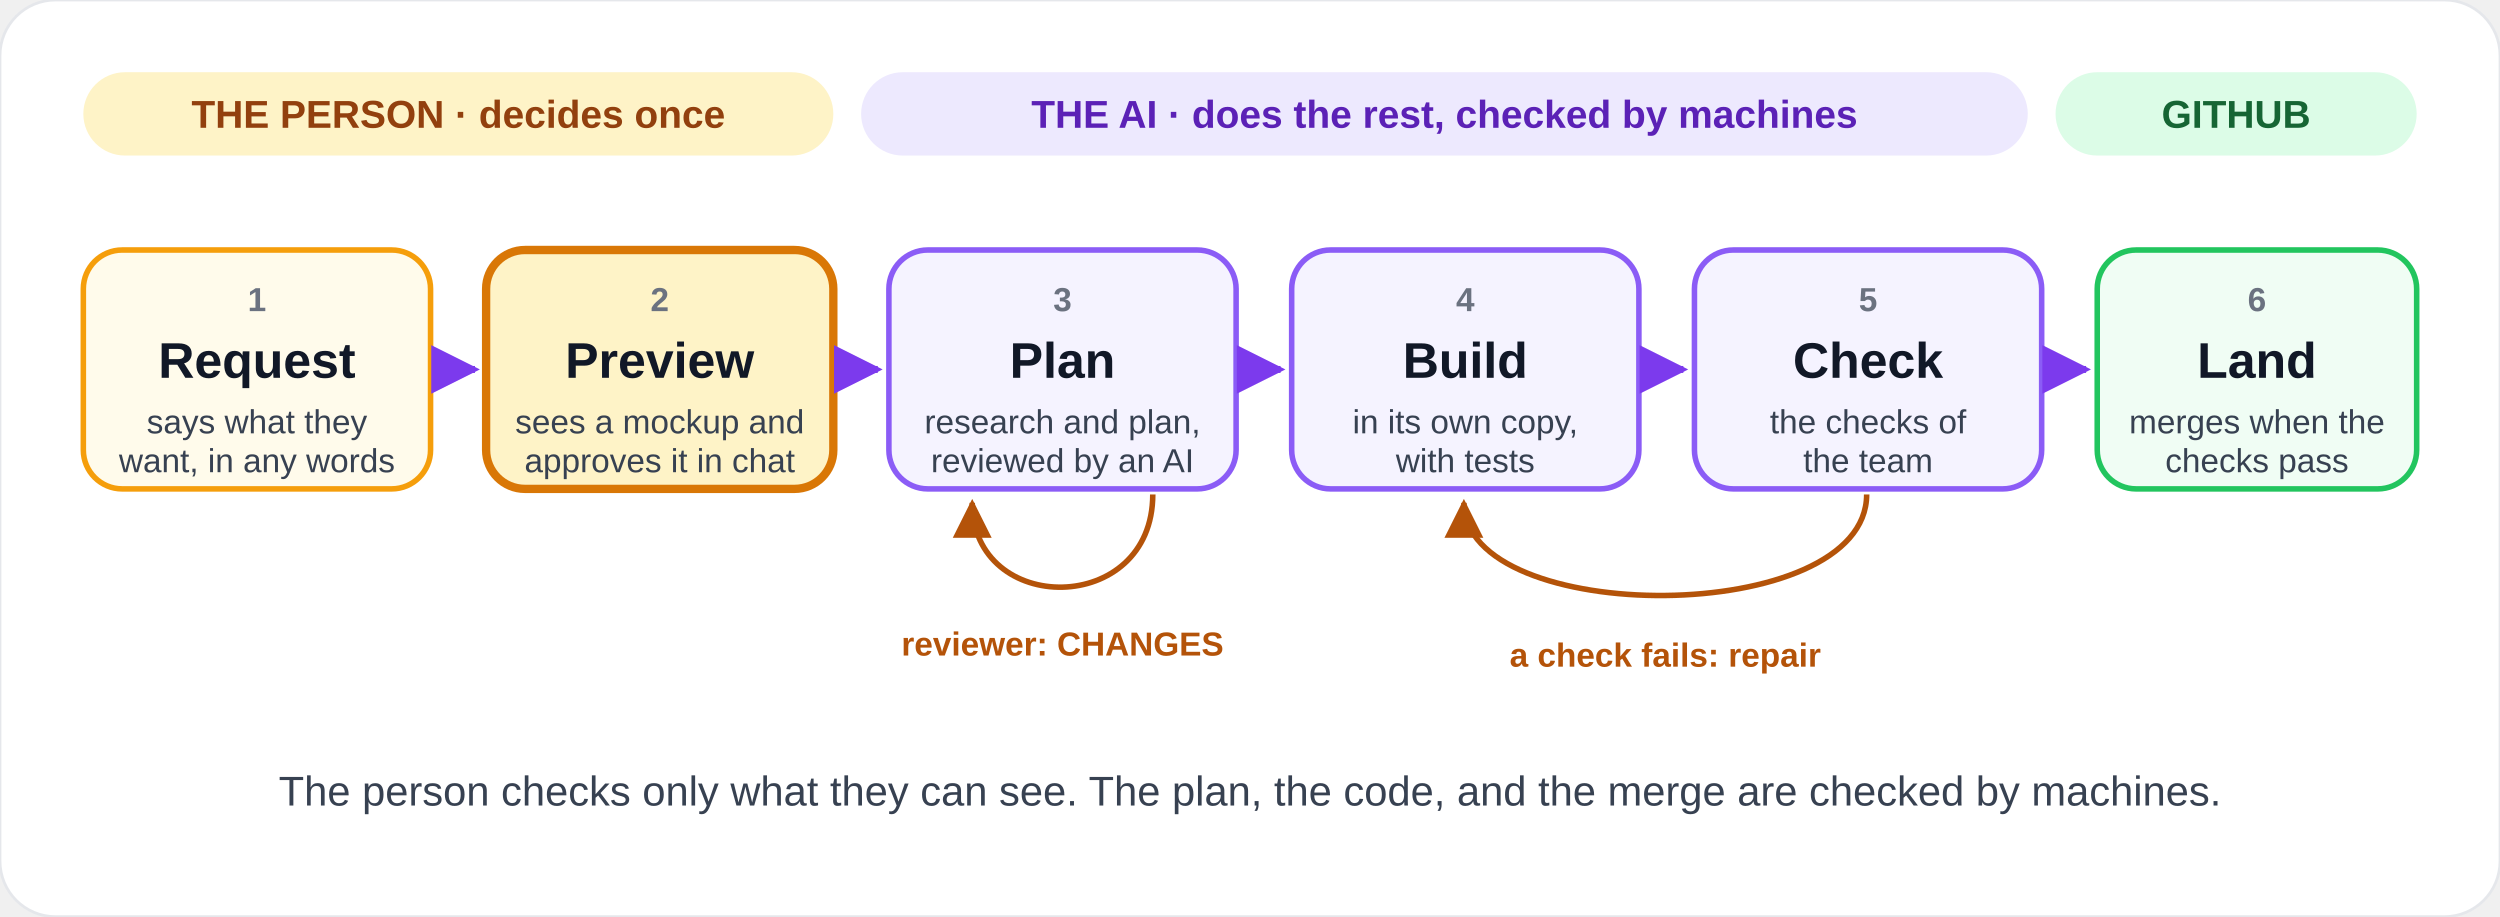
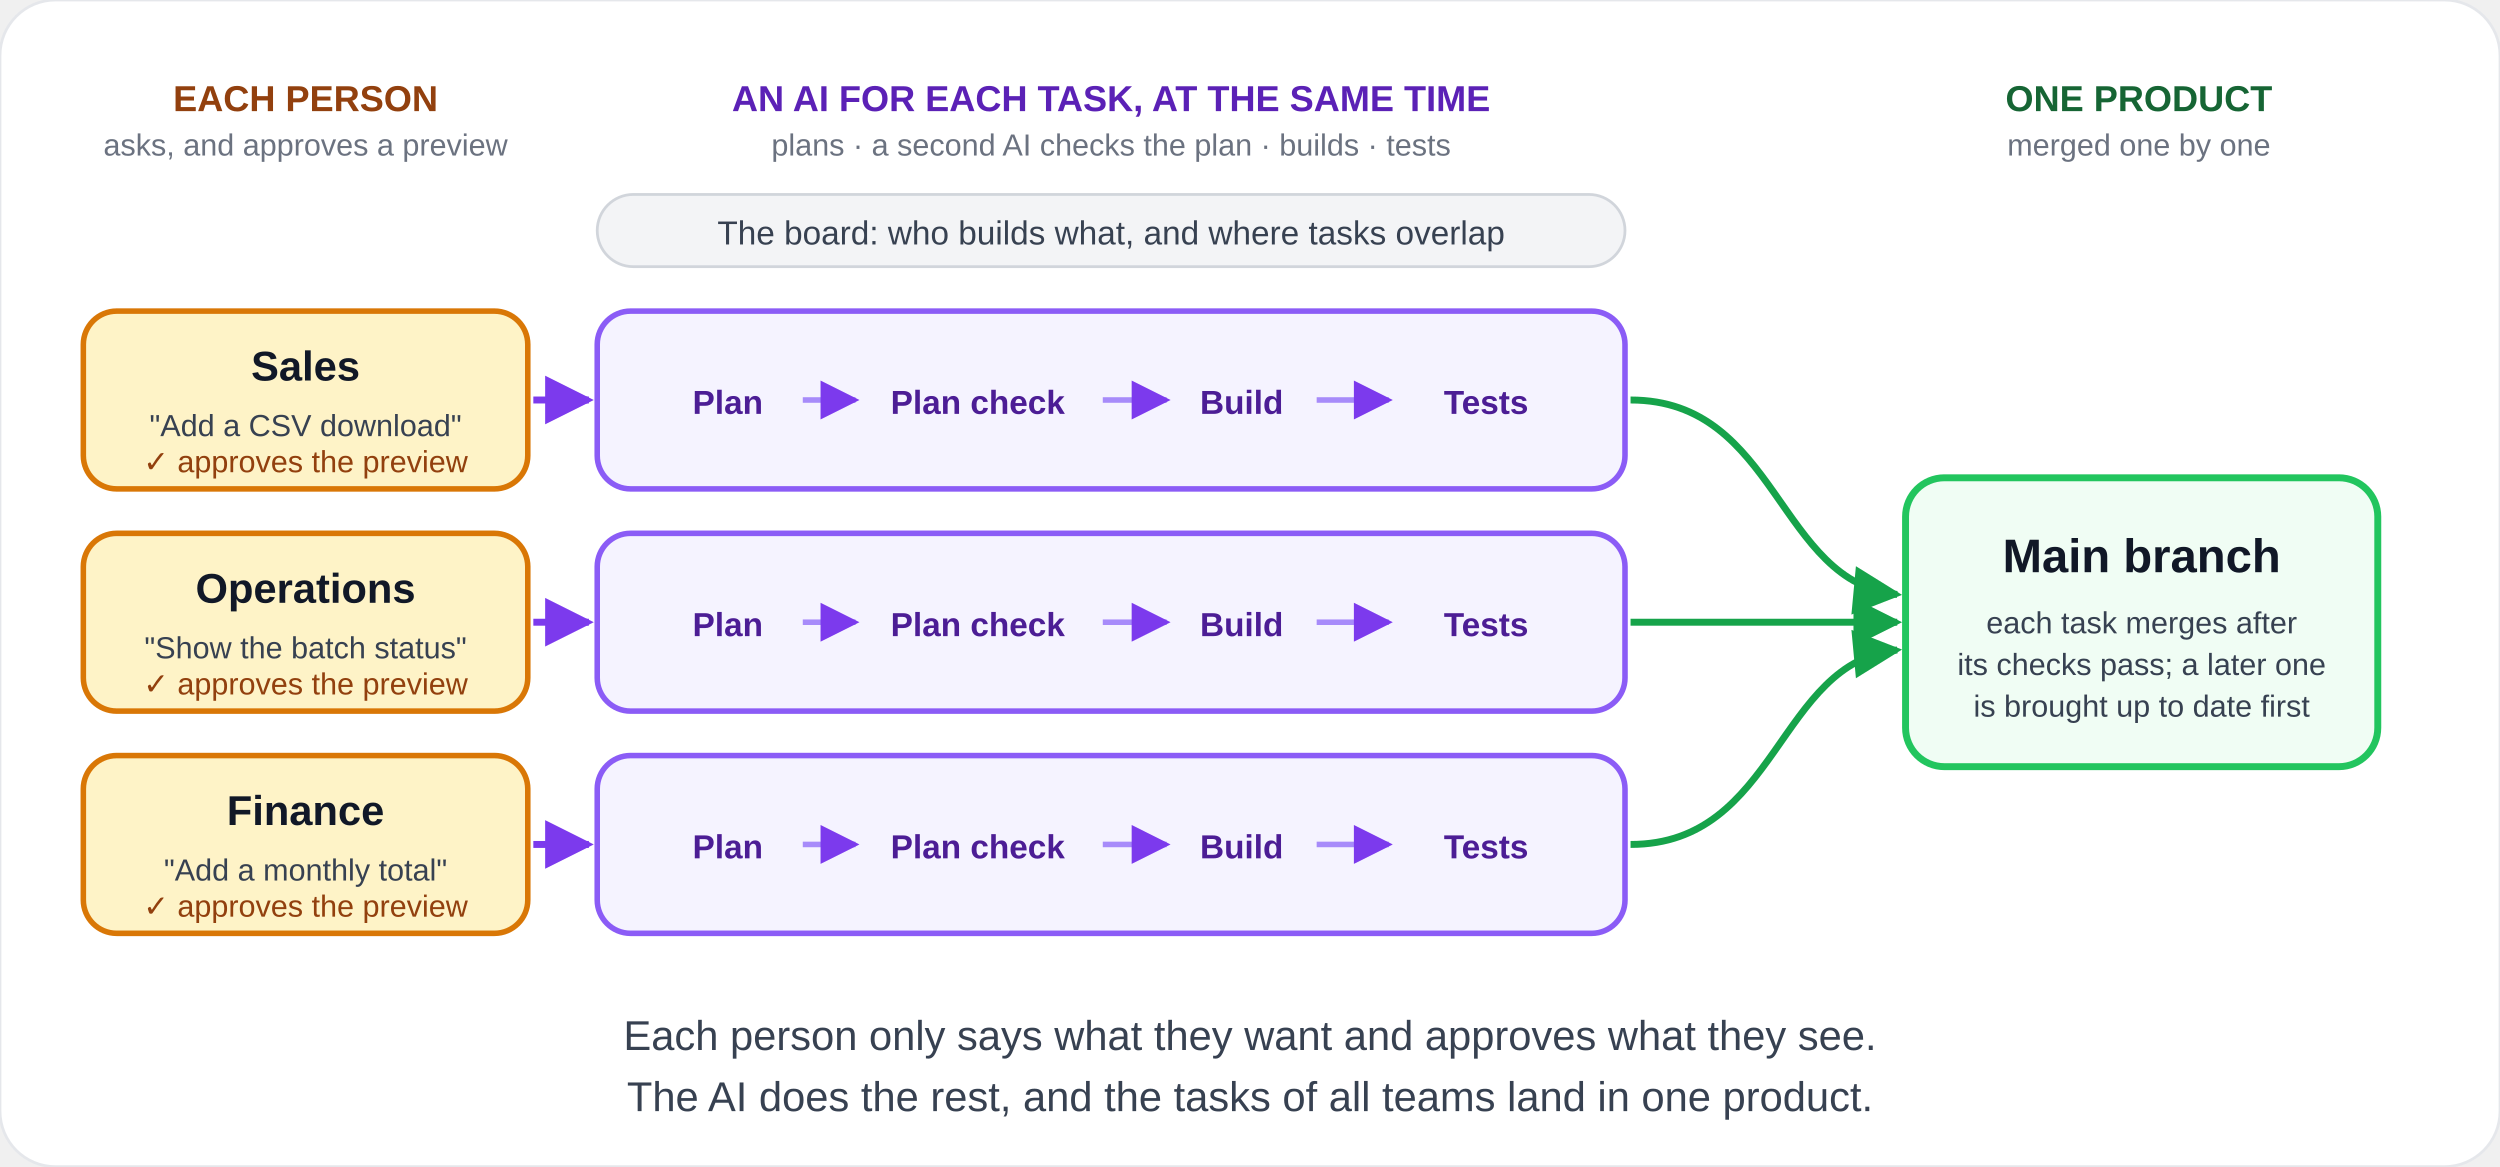
- <svg xmlns="http://www.w3.org/2000/svg" width="900" height="330" viewBox="0 0 900 330" role="img" aria-labelledby="title desc">
+ <svg xmlns="http://www.w3.org/2000/svg" width="900" height="420" viewBox="0 0 900 420" role="img" aria-labelledby="title desc">
  <defs>
    <marker id="arrow" viewBox="0 0 10 10" refX="9" refY="5" markerWidth="7" markerHeight="7" orient="auto-start-reverse">
      <path d="M0 0 L10 5 L0 10 Z" fill="#7c3aed" />
    </marker>
-     <marker id="back" viewBox="0 0 10 10" refX="9" refY="5" markerWidth="7" markerHeight="7" orient="auto-start-reverse">
-       <path d="M0 0 L10 5 L0 10 Z" fill="#b45309" />
+     <marker id="merge" viewBox="0 0 10 10" refX="9" refY="5" markerWidth="7" markerHeight="7" orient="auto-start-reverse">
+       <path d="M0 0 L10 5 L0 10 Z" fill="#16a34a" />
    </marker>
  </defs>
-   <rect width="900" height="330" rx="20" fill="#ffffff" stroke="#e5e7eb" />
+   <rect width="900" height="420" rx="20" fill="#ffffff" stroke="#e5e7eb" />
  <g font-family="'Segoe UI', 'Helvetica Neue', Arial, sans-serif">
-     <rect x="30" y="26" width="270" height="30" rx="15" fill="#fef3c7" />
-     <text x="165" y="46" font-size="14" font-weight="700" fill="#92400e" text-anchor="middle">THE PERSON · decides once</text>
-     <rect x="310" y="26" width="420" height="30" rx="15" fill="#ede9fe" />
-     <text x="520" y="46" font-size="14" font-weight="700" fill="#5b21b6" text-anchor="middle">THE AI · does the rest, checked by machines</text>
-     <rect x="740" y="26" width="130" height="30" rx="15" fill="#dcfce7" />
-     <text x="805" y="46" font-size="14" font-weight="700" fill="#166534" text-anchor="middle">GITHUB</text>
-     <g stroke-width="2">
-       <rect x="30" y="90" width="125" height="86" rx="14" fill="#fffbeb" stroke="#f59e0b" />
-       <rect x="175" y="90" width="125" height="86" rx="14" fill="#fef3c7" stroke="#d97706" stroke-width="3" />
-       <rect x="320" y="90" width="125" height="86" rx="14" fill="#f5f3ff" stroke="#8b5cf6" />
-       <rect x="465" y="90" width="125" height="86" rx="14" fill="#f5f3ff" stroke="#8b5cf6" />
-       <rect x="610" y="90" width="125" height="86" rx="14" fill="#f5f3ff" stroke="#8b5cf6" />
-       <rect x="755" y="90" width="115" height="86" rx="14" fill="#f0fdf4" stroke="#22c55e" />
+     <g font-size="13" font-weight="700" text-anchor="middle">
+       <text x="110" y="40" fill="#92400e">EACH PERSON</text>
+       <text x="400" y="40" fill="#5b21b6">AN AI FOR EACH TASK, AT THE SAME TIME</text>
+       <text x="770" y="40" fill="#166534">ONE PRODUCT</text>
    </g>
-     <g font-size="12" font-weight="600" fill="#6b7280" text-anchor="middle">
-       <text x="92.5" y="112">1</text>
-       <text x="237.5" y="112">2</text>
-       <text x="382.5" y="112">3</text>
-       <text x="527.5" y="112">4</text>
-       <text x="672.5" y="112">5</text>
-       <text x="812.5" y="112">6</text>
+     <g font-size="11" fill="#6b7280" text-anchor="middle">
+       <text x="110" y="56">asks, and approves a preview</text>
+       <text x="400" y="56">plans · a second AI checks the plan · builds · tests</text>
+       <text x="770" y="56">merged one by one</text>
    </g>
-     <g font-size="18" font-weight="700" fill="#111827" text-anchor="middle">
-       <text x="92.5" y="136">Request</text>
-       <text x="237.5" y="136">Preview</text>
-       <text x="382.5" y="136">Plan</text>
-       <text x="527.5" y="136">Build</text>
-       <text x="672.5" y="136">Check</text>
-       <text x="812.5" y="136">Land</text>
+     <rect x="215" y="70" width="370" height="26" rx="13" fill="#f3f4f6" stroke="#d1d5db" />
+     <text x="400" y="88" font-size="12" fill="#374151" text-anchor="middle">The board: who builds what, and where tasks overlap</text>
+     <g>
+       <rect x="30" y="112" width="160" height="64" rx="12" fill="#fef3c7" stroke="#d97706" stroke-width="2" />
+       <text x="110" y="137" font-size="15" font-weight="700" fill="#111827" text-anchor="middle">Sales</text>
+       <text x="110" y="157" font-size="11" fill="#374151" text-anchor="middle">"Add a CSV download"</text>
+       <text x="110" y="170" font-size="11" fill="#92400e" text-anchor="middle">✓ approves the preview</text>
+       <rect x="215" y="112" width="370" height="64" rx="12" fill="#f5f3ff" stroke="#8b5cf6" stroke-width="2" />
+       <rect x="30" y="192" width="160" height="64" rx="12" fill="#fef3c7" stroke="#d97706" stroke-width="2" />
+       <text x="110" y="217" font-size="15" font-weight="700" fill="#111827" text-anchor="middle">Operations</text>
+       <text x="110" y="237" font-size="11" fill="#374151" text-anchor="middle">"Show the batch status"</text>
+       <text x="110" y="250" font-size="11" fill="#92400e" text-anchor="middle">✓ approves the preview</text>
+       <rect x="215" y="192" width="370" height="64" rx="12" fill="#f5f3ff" stroke="#8b5cf6" stroke-width="2" />
+       <rect x="30" y="272" width="160" height="64" rx="12" fill="#fef3c7" stroke="#d97706" stroke-width="2" />
+       <text x="110" y="297" font-size="15" font-weight="700" fill="#111827" text-anchor="middle">Finance</text>
+       <text x="110" y="317" font-size="11" fill="#374151" text-anchor="middle">"Add a monthly total"</text>
+       <text x="110" y="330" font-size="11" fill="#92400e" text-anchor="middle">✓ approves the preview</text>
+       <rect x="215" y="272" width="370" height="64" rx="12" fill="#f5f3ff" stroke="#8b5cf6" stroke-width="2" />
    </g>
-     <g font-size="12" fill="#374151" text-anchor="middle">
-       <text x="92.5" y="156">says what they</text>
-       <text x="92.5" y="170">want, in any words</text>
-       <text x="237.5" y="156">sees a mockup and</text>
-       <text x="237.5" y="170">approves it in chat</text>
-       <text x="382.5" y="156">research and plan,</text>
-       <text x="382.5" y="170">reviewed by an AI</text>
-       <text x="527.5" y="156">in its own copy,</text>
-       <text x="527.5" y="170">with tests</text>
-       <text x="672.5" y="156">the checks of</text>
-       <text x="672.5" y="170">the team</text>
-       <text x="812.5" y="156">merges when the</text>
-       <text x="812.5" y="170">checks pass</text>
+     <g font-size="12" font-weight="600" fill="#4c1d95" text-anchor="middle">
+       <g>
+         <text x="262" y="149">Plan</text>
+         <text x="352" y="149">Plan check</text>
+         <text x="447" y="149">Build</text>
+         <text x="535" y="149">Tests</text>
+         <text x="262" y="229">Plan</text>
+         <text x="352" y="229">Plan check</text>
+         <text x="447" y="229">Build</text>
+         <text x="535" y="229">Tests</text>
+         <text x="262" y="309">Plan</text>
+         <text x="352" y="309">Plan check</text>
+         <text x="447" y="309">Build</text>
+         <text x="535" y="309">Tests</text>
+       </g>
+     </g>
+     <g stroke="#a78bfa" stroke-width="2" fill="none" marker-end="url(#arrow)">
+       <line x1="289" y1="144" x2="308" y2="144" />
+       <line x1="397" y1="144" x2="420" y2="144" />
+       <line x1="474" y1="144" x2="500" y2="144" />
+       <line x1="289" y1="224" x2="308" y2="224" />
+       <line x1="397" y1="224" x2="420" y2="224" />
+       <line x1="474" y1="224" x2="500" y2="224" />
+       <line x1="289" y1="304" x2="308" y2="304" />
+       <line x1="397" y1="304" x2="420" y2="304" />
+       <line x1="474" y1="304" x2="500" y2="304" />
    </g>
    <g stroke="#7c3aed" stroke-width="2.5" fill="none" marker-end="url(#arrow)">
-       <line x1="157" y1="133" x2="171" y2="133" />
-       <line x1="302" y1="133" x2="316" y2="133" />
-       <line x1="447" y1="133" x2="461" y2="133" />
-       <line x1="592" y1="133" x2="606" y2="133" />
-       <line x1="737" y1="133" x2="751" y2="133" />
+       <line x1="192" y1="144" x2="212" y2="144" />
+       <line x1="192" y1="224" x2="212" y2="224" />
+       <line x1="192" y1="304" x2="212" y2="304" />
    </g>
-     <g stroke="#b45309" stroke-width="2" fill="none" marker-end="url(#back)">
-       <path d="M415 178 C 415 222, 350 222, 350 181" />
-       <path d="M672 178 C 672 226, 527 226, 527 181" />
+     <g stroke="#16a34a" stroke-width="2.5" fill="none" marker-end="url(#merge)">
+       <path d="M587 144 C 640 144, 640 210, 683 214" />
+       <line x1="587" y1="224" x2="683" y2="224" />
+       <path d="M587 304 C 640 304, 640 238, 683 234" />
    </g>
-     <g font-size="12" font-weight="600" fill="#b45309" text-anchor="middle">
-       <text x="382.5" y="236">reviewer: CHANGES</text>
-       <text x="599.5" y="240">a check fails: repair</text>
-     </g>
-     <text x="450" y="290" font-size="15" fill="#374151" text-anchor="middle">The person checks only what they can see. The plan, the code, and the merge are checked by machines.</text>
+     <rect x="686" y="172" width="170" height="104" rx="14" fill="#f0fdf4" stroke="#22c55e" stroke-width="2.5" />
+     <text x="771" y="206" font-size="17" font-weight="700" fill="#111827" text-anchor="middle">Main branch</text>
+     <text x="771" y="228" font-size="11" fill="#374151" text-anchor="middle">each task merges after</text>
+     <text x="771" y="243" font-size="11" fill="#374151" text-anchor="middle">its checks pass; a later one</text>
+     <text x="771" y="258" font-size="11" fill="#374151" text-anchor="middle">is brought up to date first</text>
+     <text x="450" y="378" font-size="15" fill="#374151" text-anchor="middle">Each person only says what they want and approves what they see.</text>
+     <text x="450" y="400" font-size="15" fill="#374151" text-anchor="middle">The AI does the rest, and the tasks of all teams land in one product.</text>
  </g>
</svg>
